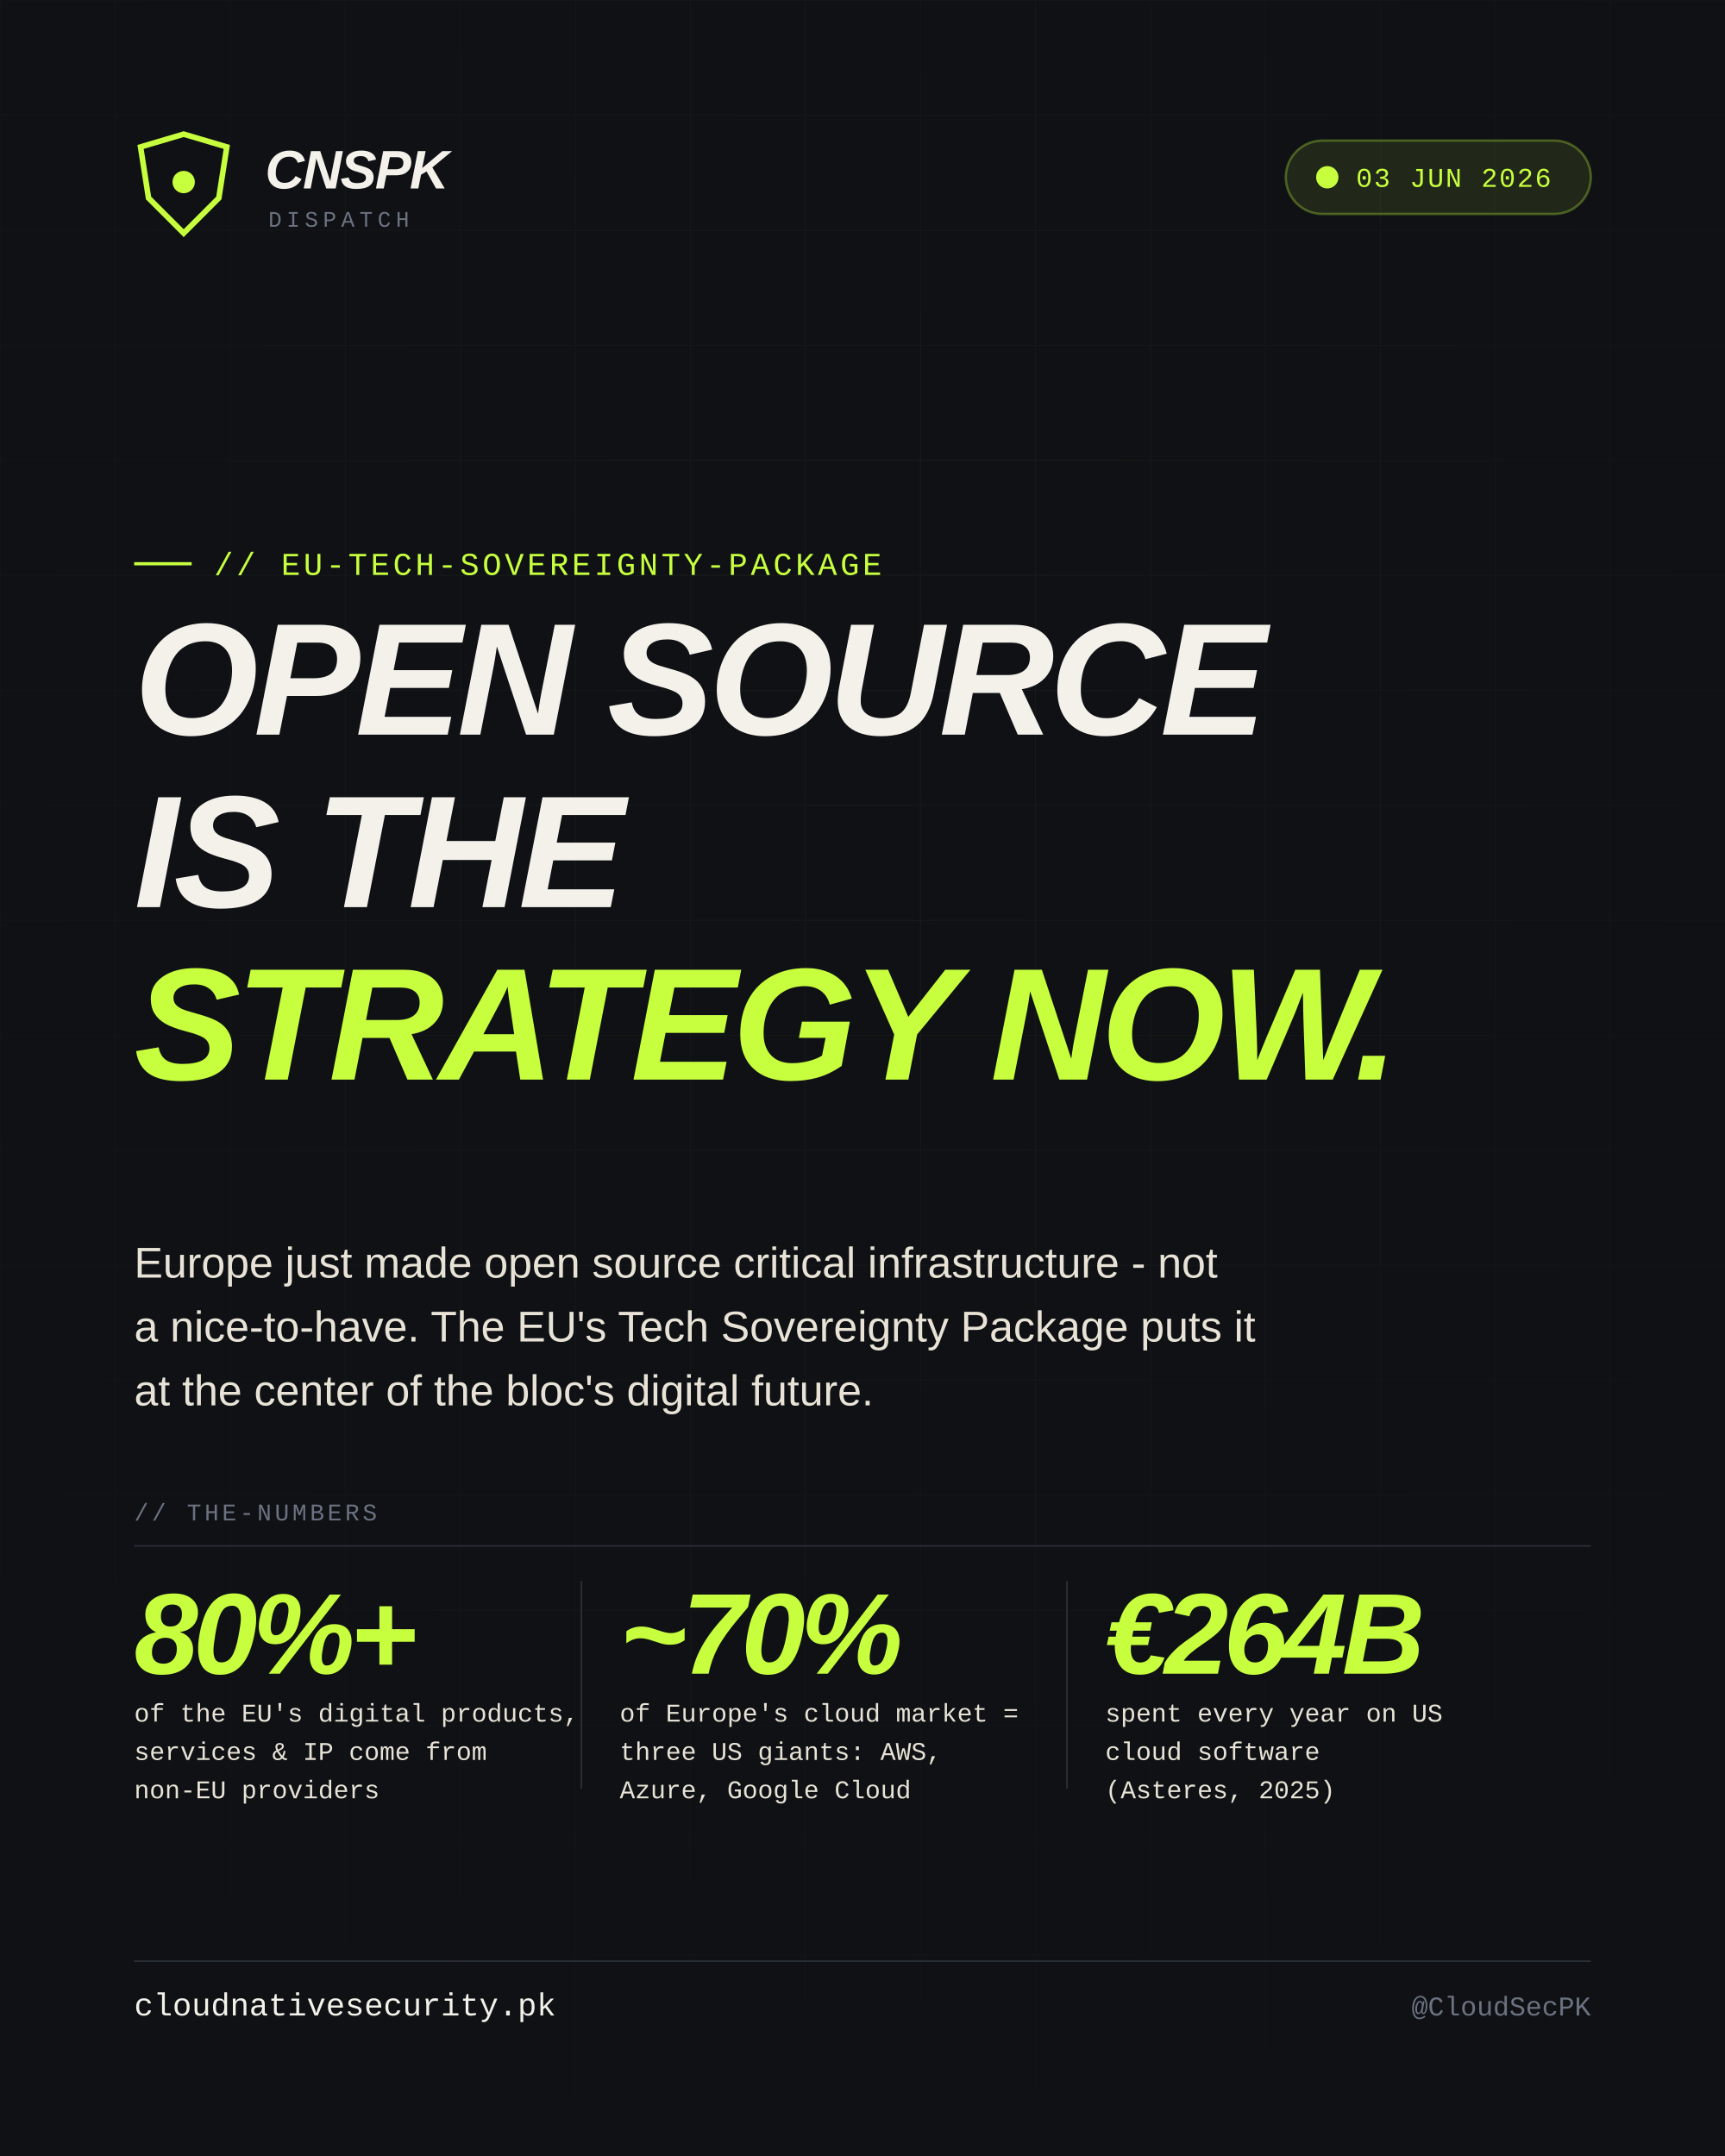
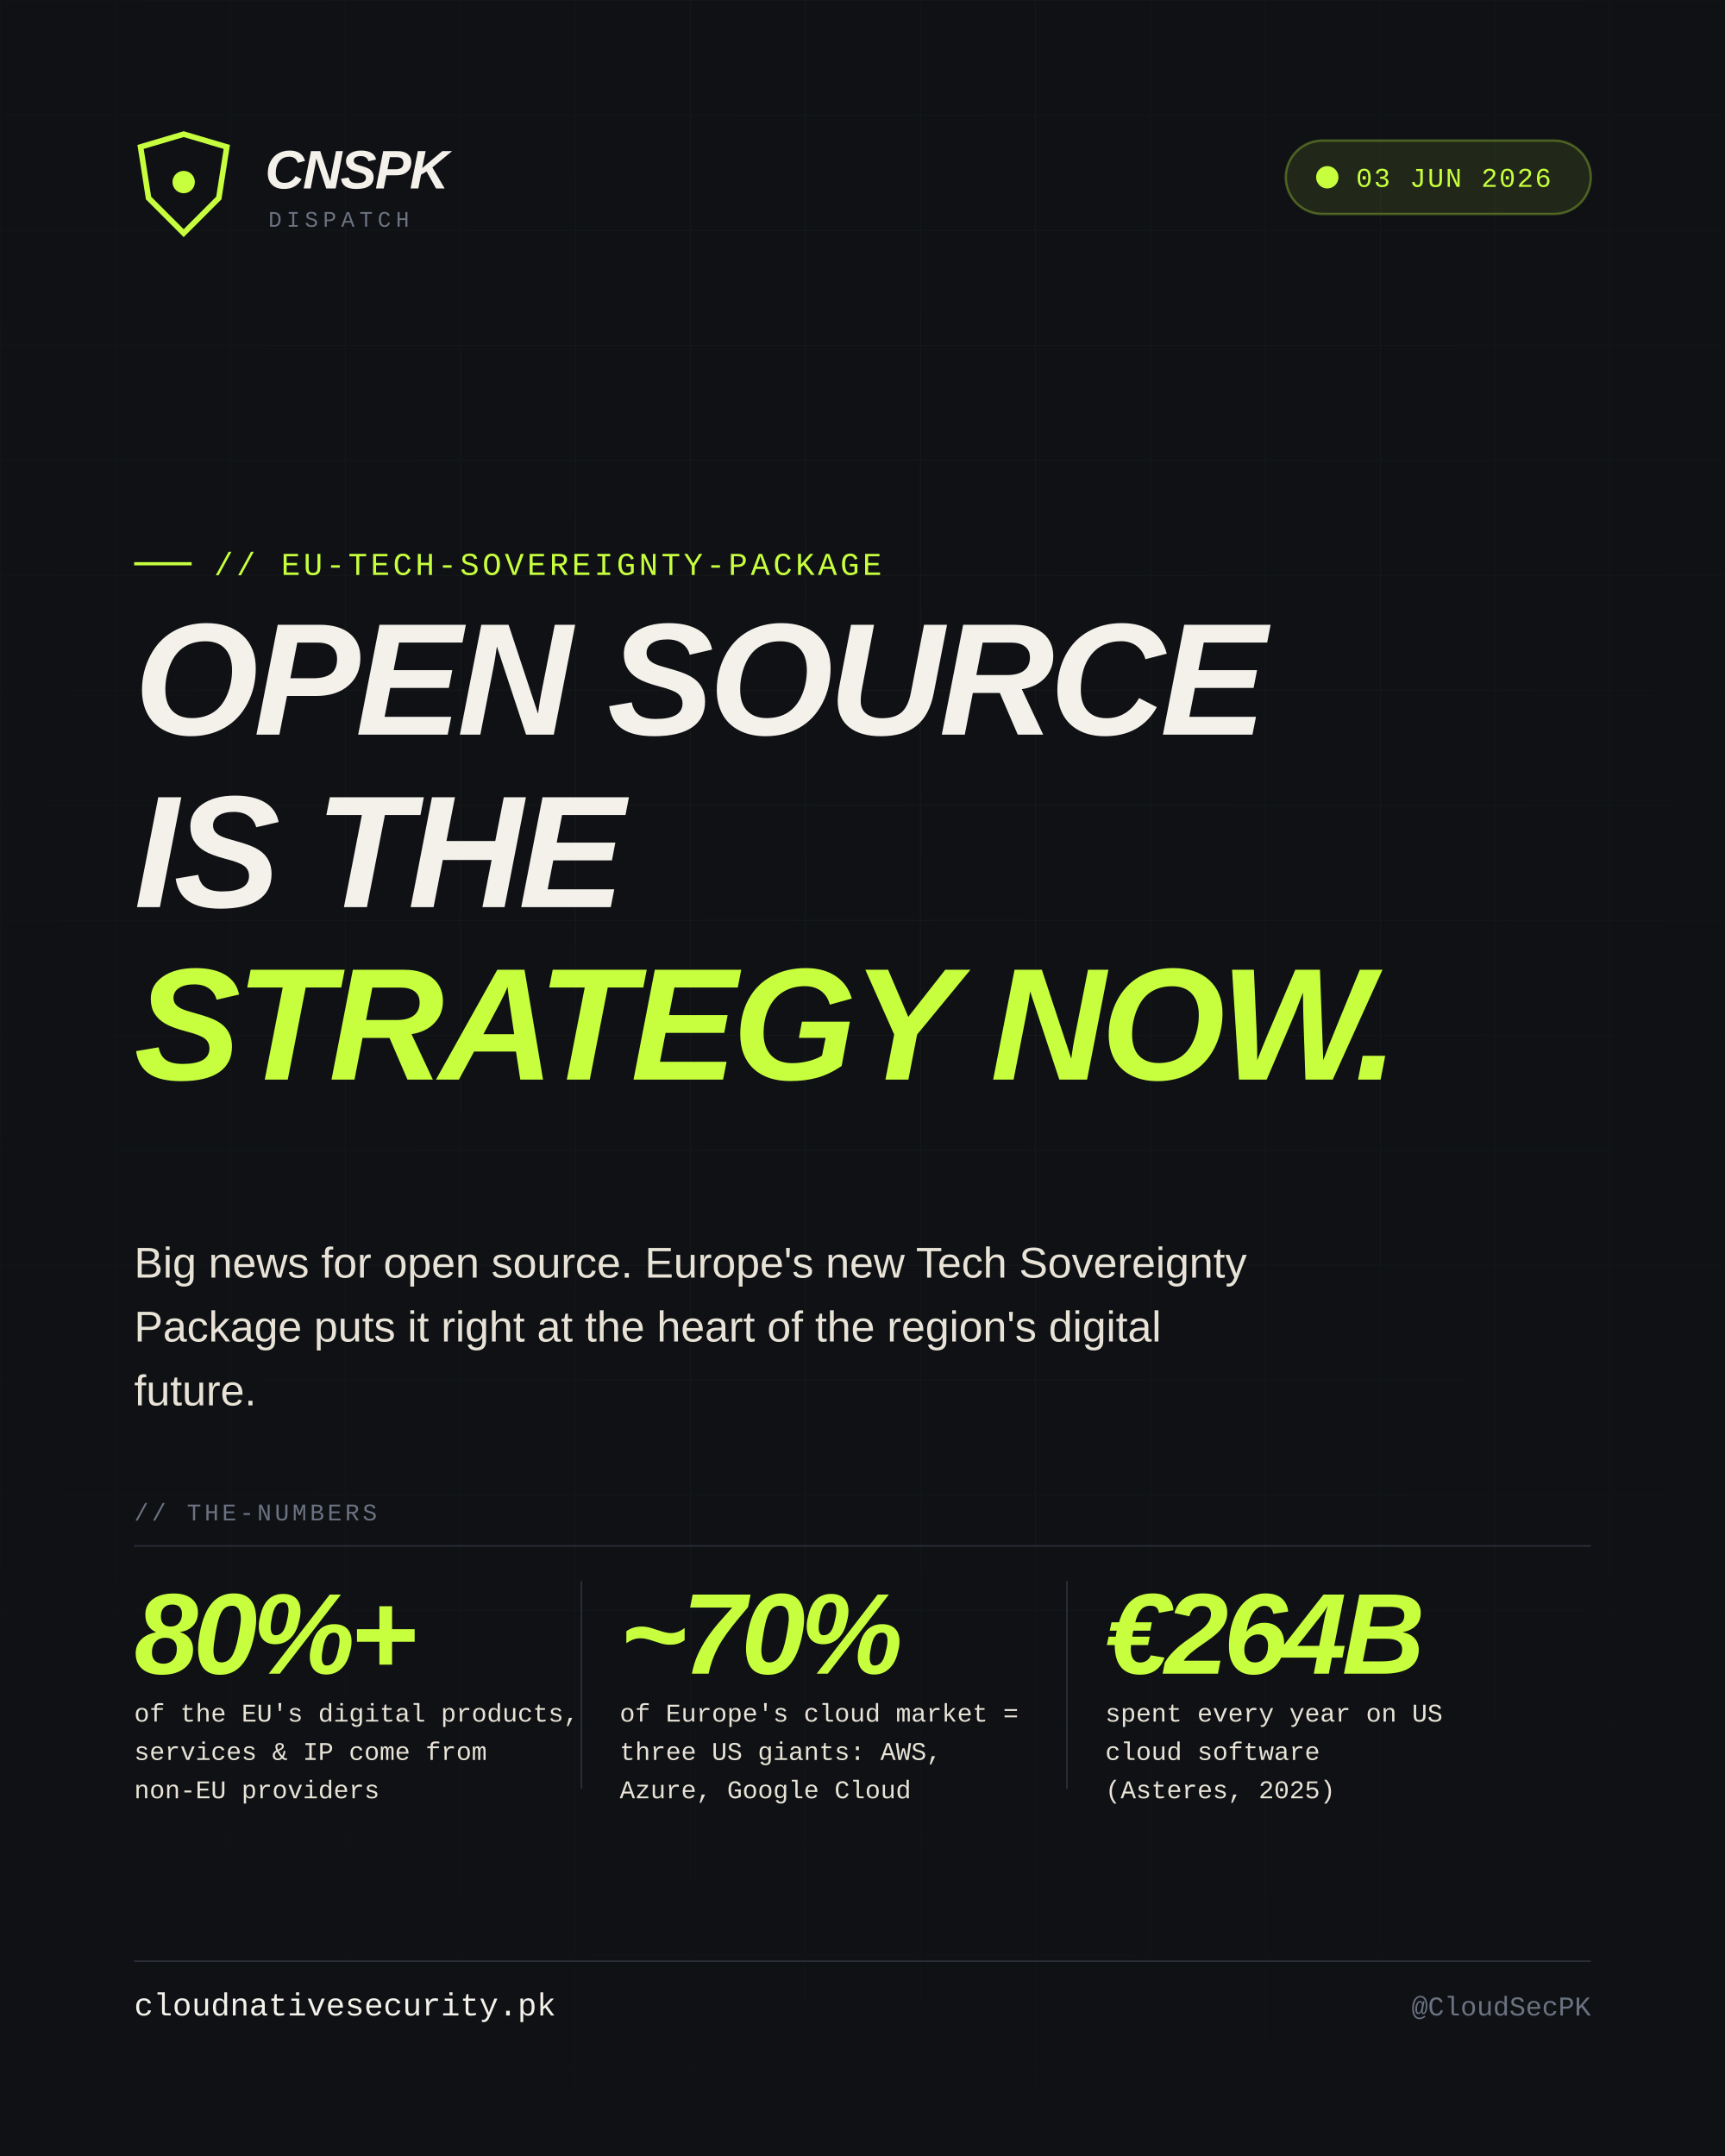
<svg xmlns="http://www.w3.org/2000/svg" width="1080" height="1350" viewBox="0 0 1080 1350" font-family="'Bricolage Grotesque', Arial, 'Helvetica Neue', Helvetica, sans-serif">
  <defs>
    <pattern id="grid" width="72" height="72" patternUnits="userSpaceOnUse">
      <path d="M72 0H0V72" fill="none" stroke="#C7FF3E" stroke-width="1" stroke-opacity="0.05" />
    </pattern>
    <radialGradient id="fade" cx="50%" cy="34%" r="78%">
      <stop offset="0%" stop-color="#fff" stop-opacity="1" />
      <stop offset="100%" stop-color="#fff" stop-opacity="0" />
    </radialGradient>
    <mask id="fademask">
      <rect width="1080" height="1350" fill="url(#fade)" />
    </mask>
  </defs>
  <rect width="1080" height="1350" fill="#0F1115" />
  <rect width="1080" height="1350" fill="url(#grid)" mask="url(#fademask)" />
  <g transform="translate(84,84) scale(1.0)">
    <path d="M4 8 L31 0 L58 8 L53 40 Q31 62 31 62 Q9 40 9 40 Z" fill="none" stroke="#C7FF3E" stroke-width="3.5" />
    <circle cx="31" cy="30" r="7" fill="#C7FF3E" />
  </g>
  <text x="166" y="118" font-size="34" font-family="'Bricolage Grotesque', Arial, 'Helvetica Neue', Helvetica, sans-serif" fill="#F4F1EA" font-weight="800" font-style="italic" letter-spacing="-1">CNSPK</text>
  <text x="168" y="142" font-size="14" font-family="'JetBrains Mono', 'Courier New', monospace" fill="#6B7280" letter-spacing="3">DISPATCH</text>
  <rect x="805" y="88" width="191" height="46" rx="23" fill="#C7FF3E" fill-opacity="0.10" stroke="#C7FF3E" stroke-opacity="0.30" stroke-width="1.5" />
  <circle cx="831" cy="111" r="7" fill="#C7FF3E" />
  <text x="849" y="117" font-size="17" font-family="'JetBrains Mono', 'Courier New', monospace" fill="#C7FF3E" letter-spacing="1">03 JUN 2026</text>
  <line x1="84" y1="353" x2="120" y2="353" stroke="#C7FF3E" stroke-width="2" />
  <text x="134" y="360" font-size="20" font-family="'JetBrains Mono', 'Courier New', monospace" fill="#C7FF3E" letter-spacing="2">// EU-TECH-SOVEREIGNTY-PACKAGE</text>
  <text x="84" y="460" font-size="100" font-family="'Bricolage Grotesque', Arial, 'Helvetica Neue', Helvetica, sans-serif" fill="#F4F1EA" font-weight="800" font-style="italic" letter-spacing="-3">OPEN SOURCE</text>
  <text x="84" y="568" font-size="100" font-family="'Bricolage Grotesque', Arial, 'Helvetica Neue', Helvetica, sans-serif" fill="#F4F1EA" font-weight="800" font-style="italic" letter-spacing="-3">IS THE</text>
  <text x="84" y="676" font-size="100" font-family="'Bricolage Grotesque', Arial, 'Helvetica Neue', Helvetica, sans-serif" fill="#C7FF3E" font-weight="800" font-style="italic" letter-spacing="-3">STRATEGY NOW.</text>
-   <text x="84" y="800" font-size="27" font-family="'Bricolage Grotesque', Arial, 'Helvetica Neue', Helvetica, sans-serif" fill="#E8E3D6">Europe just made open source critical infrastructure - not</text>
-   <text x="84" y="840" font-size="27" font-family="'Bricolage Grotesque', Arial, 'Helvetica Neue', Helvetica, sans-serif" fill="#E8E3D6">a nice-to-have. The EU's Tech Sovereignty Package puts it</text>
-   <text x="84" y="880" font-size="27" font-family="'Bricolage Grotesque', Arial, 'Helvetica Neue', Helvetica, sans-serif" fill="#E8E3D6">at the center of the bloc's digital future.</text>
+   <text x="84" y="800" font-size="27" font-family="'Bricolage Grotesque', Arial, 'Helvetica Neue', Helvetica, sans-serif" fill="#E8E3D6">Big news for open source. Europe's new Tech Sovereignty</text>
+   <text x="84" y="840" font-size="27" font-family="'Bricolage Grotesque', Arial, 'Helvetica Neue', Helvetica, sans-serif" fill="#E8E3D6">Package puts it right at the heart of the region's digital</text>
+   <text x="84" y="880" font-size="27" font-family="'Bricolage Grotesque', Arial, 'Helvetica Neue', Helvetica, sans-serif" fill="#E8E3D6">future.</text>
  <text x="84" y="952" font-size="15" font-family="'JetBrains Mono', 'Courier New', monospace" fill="#6B7280" letter-spacing="2">// THE-NUMBERS</text>
  <line x1="84" y1="968" x2="996" y2="968" stroke="#2A2E37" stroke-width="1" />
  <text x="84" y="1048" font-size="72" font-family="'Bricolage Grotesque', Arial, 'Helvetica Neue', Helvetica, sans-serif" fill="#C7FF3E" font-weight="800" font-style="italic" letter-spacing="-3">80%+</text>
  <text x="84" y="1078" font-size="16" font-family="'JetBrains Mono', 'Courier New', monospace" fill="#E8E3D6" letter-spacing="0">of the EU's digital products,</text>
  <text x="84" y="1102" font-size="16" font-family="'JetBrains Mono', 'Courier New', monospace" fill="#E8E3D6" letter-spacing="0">services &amp; IP come from</text>
  <text x="84" y="1126" font-size="16" font-family="'JetBrains Mono', 'Courier New', monospace" fill="#E8E3D6" letter-spacing="0">non-EU providers</text>
  <line x1="364" y1="990" x2="364" y2="1120" stroke="#2A2E37" stroke-width="1" />
  <text x="388" y="1048" font-size="72" font-family="'Bricolage Grotesque', Arial, 'Helvetica Neue', Helvetica, sans-serif" fill="#C7FF3E" font-weight="800" font-style="italic" letter-spacing="-3">~70%</text>
  <text x="388" y="1078" font-size="16" font-family="'JetBrains Mono', 'Courier New', monospace" fill="#E8E3D6" letter-spacing="0">of Europe's cloud market =</text>
  <text x="388" y="1102" font-size="16" font-family="'JetBrains Mono', 'Courier New', monospace" fill="#E8E3D6" letter-spacing="0">three US giants: AWS,</text>
  <text x="388" y="1126" font-size="16" font-family="'JetBrains Mono', 'Courier New', monospace" fill="#E8E3D6" letter-spacing="0">Azure, Google Cloud</text>
  <line x1="668" y1="990" x2="668" y2="1120" stroke="#2A2E37" stroke-width="1" />
  <text x="692" y="1048" font-size="72" font-family="'Bricolage Grotesque', Arial, 'Helvetica Neue', Helvetica, sans-serif" fill="#C7FF3E" font-weight="800" font-style="italic" letter-spacing="-3">€264B</text>
  <text x="692" y="1078" font-size="16" font-family="'JetBrains Mono', 'Courier New', monospace" fill="#E8E3D6" letter-spacing="0">spent every year on US</text>
  <text x="692" y="1102" font-size="16" font-family="'JetBrains Mono', 'Courier New', monospace" fill="#E8E3D6" letter-spacing="0">cloud software</text>
  <text x="692" y="1126" font-size="16" font-family="'JetBrains Mono', 'Courier New', monospace" fill="#E8E3D6" letter-spacing="0">(Asteres, 2025)</text>
  <line x1="84" y1="1228" x2="996" y2="1228" stroke="#2A2E37" stroke-width="1" />
  <text x="84" y="1262" font-size="20" font-family="'JetBrains Mono', 'Courier New', monospace" fill="#F4F1EA">cloudnativesecurity.pk</text>
  <text x="996" y="1262" font-size="17" font-family="'JetBrains Mono', 'Courier New', monospace" fill="#6B7280" text-anchor="end">@CloudSecPK</text>
</svg>
